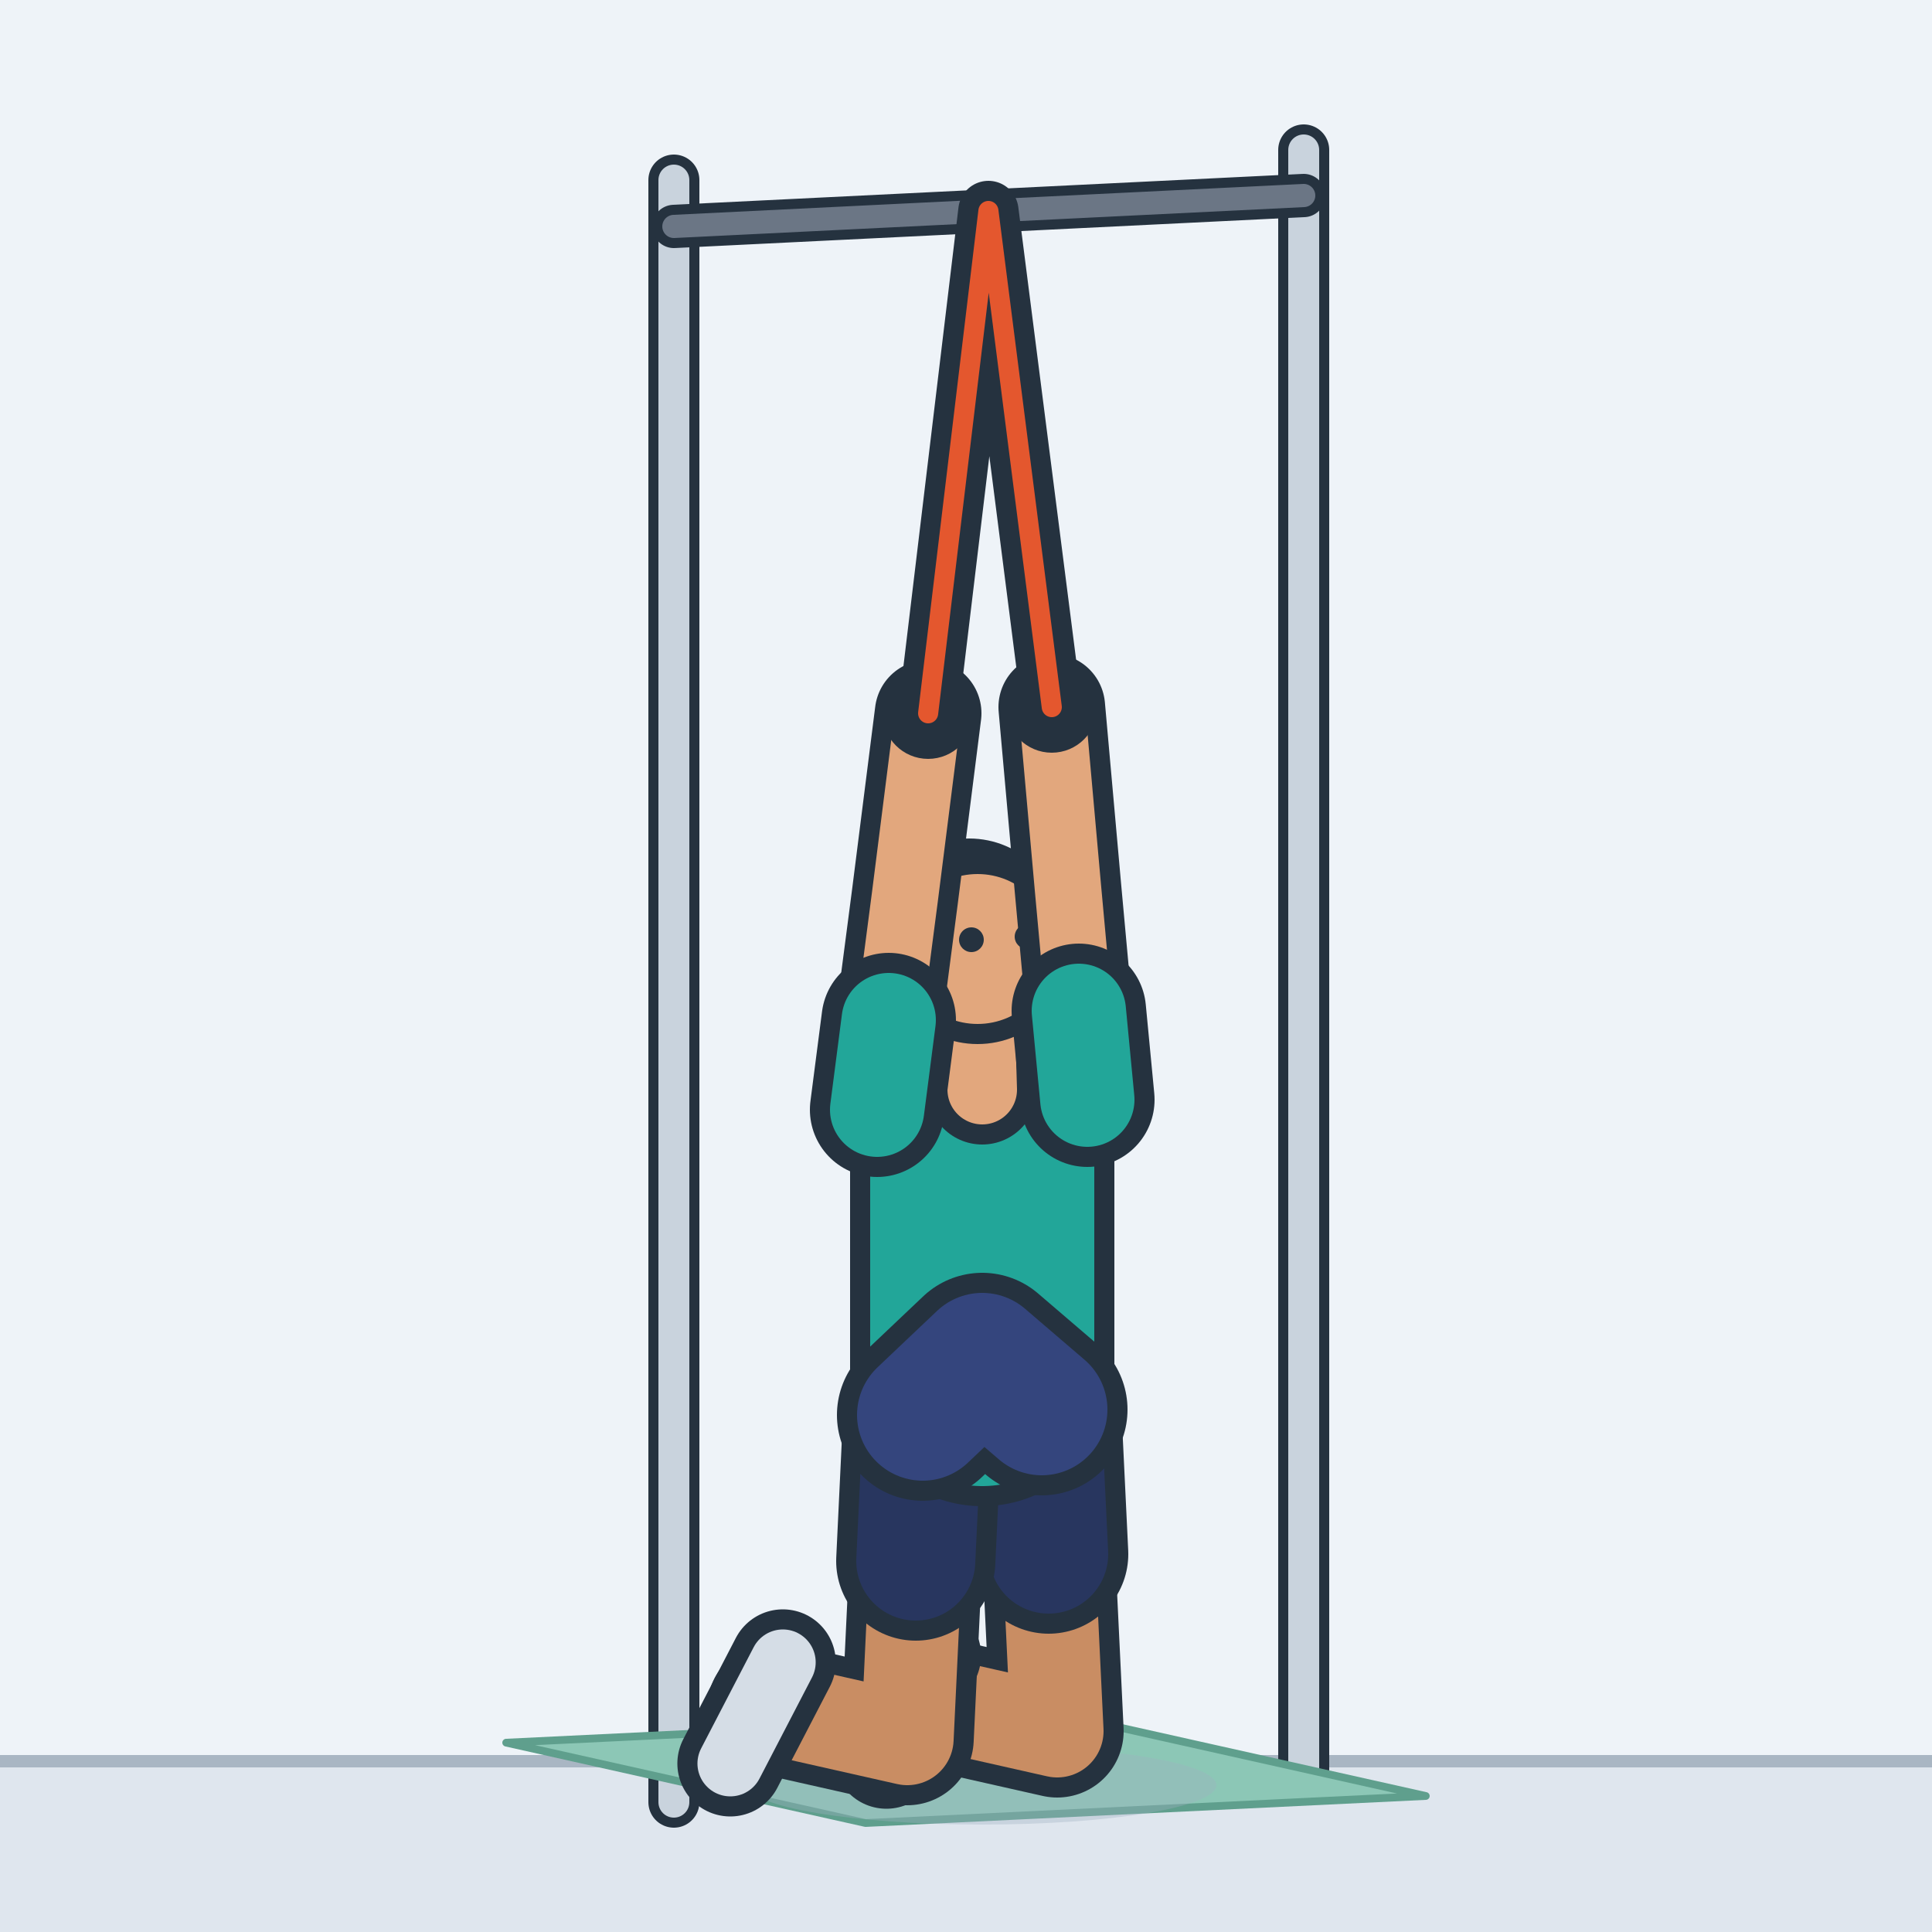
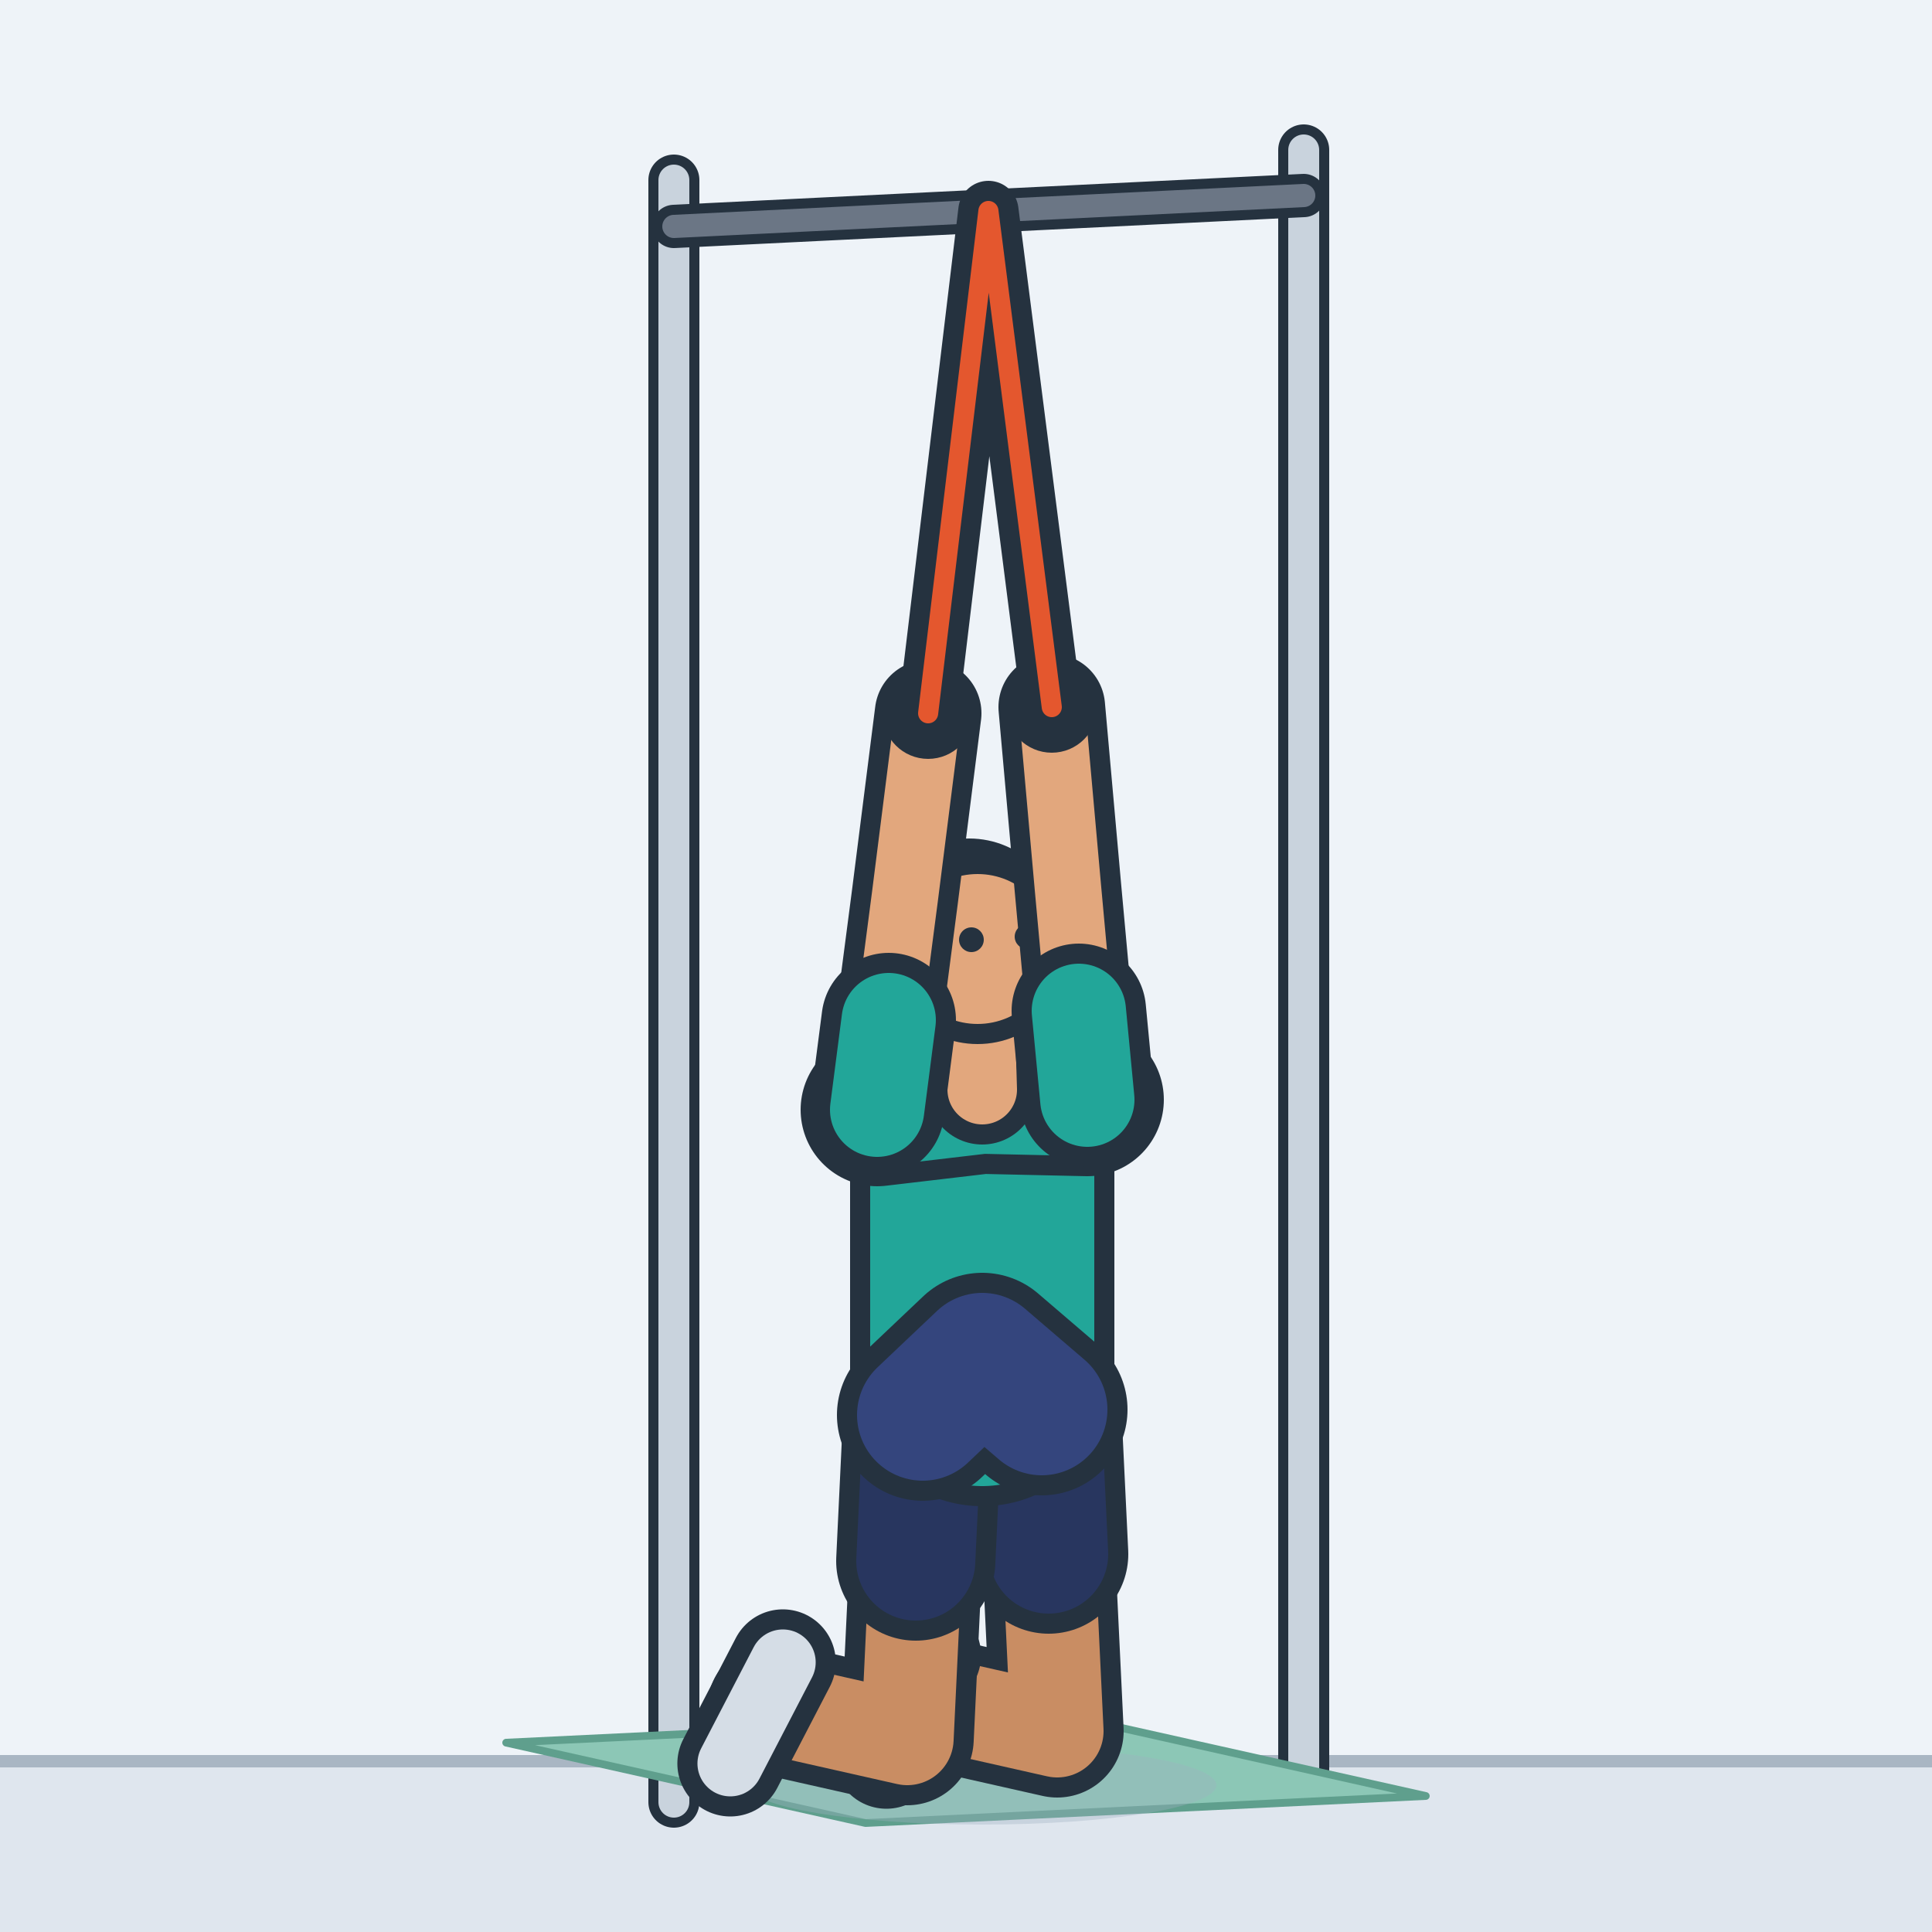
<svg xmlns="http://www.w3.org/2000/svg" width="260" height="260" viewBox="-127.1 -231 250 250" role="img" aria-label="Lat pull-down (band)">
  <style>.s{display:none}@media (prefers-reduced-motion:reduce){.a{display:none}.s{display:inline}}polyline{fill:none;stroke-linecap:round;stroke-linejoin:round}</style>
  <rect x="-127.1" y="-231" width="250" height="250" fill="#eef3f8" />
  <g class="a">
    <rect x="-127.1" y="-3.1" width="250" height="22.1" fill="#dfe6ee" />
    <line x1="-127.1" y1="-3.1" x2="122.9" y2="-3.1" stroke="#a9b6c3" stroke-width="1.6" />
    <line x1="41.6" y1="-1.8" x2="41.6" y2="-211.6" stroke="#25323f" stroke-width="6.6" stroke-linecap="round" />
    <line x1="41.6" y1="-1.8" x2="41.6" y2="-211.6" stroke="#c9d3dd" stroke-width="4" stroke-linecap="round" />
    <line x1="-39.9" y1="2.2" x2="-39.9" y2="-207.7" stroke="#25323f" stroke-width="6.6" stroke-linecap="round" />
    <line x1="-39.9" y1="2.2" x2="-39.9" y2="-207.7" stroke="#c9d3dd" stroke-width="4" stroke-linecap="round" />
    <line x1="41.6" y1="-205.7" x2="-39.9" y2="-201.7" stroke="#25323f" stroke-width="5.6" stroke-linecap="round" />
    <line x1="41.6" y1="-205.7" x2="-39.9" y2="-201.7" stroke="#6b7685" stroke-width="3" stroke-linecap="round" />
    <polygon points="10.9,-9 57.4,1.4 -15.1,4.9 -61.6,-5.5" fill="#8cc7b6" stroke="#5f9f8d" stroke-width="1" stroke-linejoin="round" />
    <ellipse cx="0" cy="0" rx="30.3" ry="5.1" fill="#9fb0c0" opacity="0.35" />
    <defs>
      <polyline id="alegL" points="7.7,-48.6 9.7,-7 -7.6,-10.9" />
      <polyline id="ashortsL" points="7.7,-48.6 8.6,-29.9" />
      <polyline id="afootL" points="-7,-16.8 -12.4,-3.8" />
      <polyline id="alegR" points="-7.7,-47.9 -9.7,-6 -27,-9.9" />
      <polyline id="ashortsR" points="-7.7,-47.9 -8.6,-29" />
      <polyline id="afootR" points="-25.8,-15.9 -32.6,-2.8" />
      <polyline id="atorso" points="0,-53.2 0,-70.1 0,-86" />
      <polyline id="apelvis" points="7.7,-48.6 0,-55.2 -7.7,-47.9" />
+       <polyline id="ayoke" points="13.6,-88.7 0,-89 -13.6,-87.4" />
      <polyline id="aneck" points="0,-90 -0.3,-100" />
      <circle id="ahair" r="10.8" cx="-1.7" cy="-110.4" />
      <circle id="ahead" r="11" cx="-0.6" cy="-108.2" />
      <circle id="aeyeR" r="1.6" cx="-1.4" cy="-109.4" />
      <circle id="aeyeL" r="1.6" cx="5.8" cy="-109.8" />
      <polyline id="aarmL" points="13.6,-88.7 11.1,-116 9,-139.5">
        <animate attributeName="points" dur="2.6s" repeatCount="indefinite" values="13.6,-88.7 11.1,-116 9,-139.5;13.6,-88.7 11.1,-116 9,-139.5;13.6,-88.7 11.1,-116 9,-139.5;13.6,-88.7 11.1,-116 8.9,-139.5;13.6,-88.7 11.1,-116 8.9,-139.5;13.6,-88.7 11.1,-116 8.9,-139.4;13.6,-88.7 11,-116 8.8,-139.4;13.6,-88.7 11,-116 8.8,-139.3;13.6,-88.7 10.9,-115.9 8.7,-139.3;13.6,-88.7 10.9,-115.8 8.5,-139.1;13.6,-88.7 10.7,-115.8 8.3,-139;13.6,-88.7 10.6,-115.6 8,-138.7;13.6,-88.7 10.4,-115.4 7.7,-138.3;13.6,-88.7 10.2,-115.2 7.4,-137.9;13.6,-88.7 14.9,-110.7 7.6,-133.5;13.6,-88.7 16.6,-107.9 7.9,-129.7;13.6,-88.7 17.6,-105.8 8.1,-126.8;13.6,-88.7 18.3,-104.3 8.3,-124.6;13.6,-88.7 18.8,-103.3 8.4,-123.1;13.6,-88.7 19.1,-102.6 8.5,-122.2;13.6,-88.7 19.2,-102.2 8.5,-121.6;13.6,-88.7 19.3,-102 8.6,-121.4;13.6,-88.7 19.3,-102 8.6,-121.3;13.6,-88.7 19.3,-102 8.6,-121.3;13.6,-88.7 19.3,-102 8.6,-121.3;13.6,-88.7 19.3,-102 8.6,-121.3;13.6,-88.7 19.3,-102 8.6,-121.3;13.6,-88.7 19.3,-102 8.6,-121.3;13.6,-88.7 19.3,-102 8.6,-121.3;13.6,-88.7 19.3,-102 8.6,-121.3;13.6,-88.7 19.3,-102 8.6,-121.3;13.6,-88.7 19.3,-102.1 8.6,-121.4;13.6,-88.7 19.2,-102.3 8.5,-121.7;13.6,-88.7 19.1,-102.7 8.5,-122.3;13.6,-88.7 18.8,-103.3 8.4,-123.1;13.6,-88.7 18.4,-104.1 8.3,-124.4;13.6,-88.7 17.9,-105.4 8.1,-126.1;13.6,-88.7 17.1,-107 8,-128.4;13.6,-88.7 16,-109 7.8,-131.2;13.6,-88.7 14.1,-111.7 7.5,-134.8;13.6,-88.7 10.3,-115.2 7.4,-138;13.6,-88.7 10.4,-115.4 7.7,-138.3;13.6,-88.7 10.6,-115.6 8,-138.6;13.6,-88.7 10.7,-115.7 8.2,-138.9;13.6,-88.7 10.8,-115.8 8.4,-139.1;13.6,-88.7 10.9,-115.9 8.6,-139.2;13.6,-88.7 11,-115.9 8.7,-139.3;13.6,-88.7 11,-116 8.8,-139.3;13.6,-88.7 11,-116 8.8,-139.4;13.6,-88.7 11.1,-116 8.9,-139.4;13.6,-88.7 11.1,-116 8.9,-139.4;13.6,-88.7 11.1,-116 8.9,-139.5;13.6,-88.7 11.1,-116 9,-139.5;13.6,-88.7 11.1,-116 9,-139.5;13.6,-88.7 11.1,-116 9,-139.5;13.6,-88.7 11.1,-116 9,-139.5;13.6,-88.7 11.1,-116 9,-139.5;13.6,-88.7 11.1,-116 9,-139.5;13.6,-88.7 11.1,-116 9,-139.5;13.6,-88.7 11.1,-116 9,-139.5;13.6,-88.7 11.1,-116 9,-139.5;13.6,-88.7 11.1,-116 9,-139.5;13.6,-88.7 11.1,-116 9,-139.5;13.6,-88.7 11.1,-116 9,-139.5;13.6,-88.7 11.1,-116 9,-139.5;13.6,-88.7 11.1,-116 9,-139.5" />
      </polyline>
      <polyline id="asleeveL" points="13.6,-88.7 12.5,-100.2">
        <animate attributeName="points" dur="2.6s" repeatCount="indefinite" values="13.6,-88.7 12.5,-100.2;13.6,-88.7 12.5,-100.2;13.6,-88.7 12.5,-100.2;13.6,-88.7 12.5,-100.2;13.6,-88.7 12.5,-100.2;13.6,-88.7 12.5,-100.2;13.6,-88.7 12.5,-100.1;13.6,-88.7 12.5,-100.1;13.6,-88.7 12.5,-100.1;13.6,-88.7 12.4,-100.1;13.6,-88.7 12.4,-100;13.6,-88.7 12.3,-100;13.6,-88.7 12.3,-99.9;13.6,-88.7 12.2,-99.8;13.6,-88.7 14.1,-97.9;13.6,-88.7 14.9,-96.8;13.6,-88.7 15.3,-95.9;13.6,-88.7 15.6,-95.2;13.6,-88.7 15.8,-94.8;13.6,-88.7 15.9,-94.5;13.6,-88.7 16,-94.4;13.6,-88.7 16,-94.3;13.6,-88.7 16,-94.3;13.6,-88.7 16,-94.3;13.6,-88.7 16,-94.3;13.6,-88.7 16,-94.3;13.6,-88.7 16,-94.3;13.6,-88.7 16,-94.3;13.6,-88.7 16,-94.3;13.6,-88.7 16,-94.3;13.6,-88.7 16,-94.3;13.6,-88.7 16,-94.3;13.6,-88.7 16,-94.4;13.6,-88.7 15.9,-94.5;13.6,-88.7 15.8,-94.8;13.6,-88.7 15.6,-95.2;13.6,-88.7 15.4,-95.7;13.6,-88.7 15.1,-96.4;13.6,-88.7 14.6,-97.2;13.6,-88.7 13.8,-98.4;13.6,-88.7 12.2,-99.8;13.6,-88.7 12.3,-99.9;13.6,-88.7 12.3,-100;13.6,-88.7 12.4,-100;13.6,-88.7 12.4,-100.1;13.6,-88.7 12.5,-100.1;13.6,-88.7 12.5,-100.1;13.6,-88.7 12.5,-100.1;13.6,-88.7 12.5,-100.1;13.6,-88.7 12.5,-100.2;13.6,-88.7 12.5,-100.2;13.6,-88.7 12.5,-100.2;13.6,-88.7 12.5,-100.2;13.6,-88.7 12.5,-100.2;13.6,-88.7 12.5,-100.2;13.6,-88.7 12.5,-100.2;13.6,-88.7 12.5,-100.2;13.6,-88.7 12.5,-100.2;13.6,-88.7 12.5,-100.2;13.6,-88.7 12.5,-100.2;13.6,-88.7 12.5,-100.2;13.6,-88.7 12.5,-100.2;13.6,-88.7 12.5,-100.2;13.6,-88.7 12.5,-100.2;13.6,-88.7 12.5,-100.2;13.6,-88.7 12.5,-100.2" />
      </polyline>
      <circle id="ahandL" r="4.6" cx="9" cy="-139.5">
        <animate attributeName="cx" dur="2.6s" repeatCount="indefinite" values="9;9;9;8.9;8.9;8.9;8.8;8.8;8.7;8.5;8.3;8;7.7;7.4;7.6;7.9;8.1;8.3;8.4;8.5;8.5;8.6;8.6;8.6;8.6;8.6;8.6;8.6;8.6;8.6;8.6;8.6;8.5;8.5;8.4;8.3;8.1;8;7.8;7.5;7.4;7.7;8;8.2;8.4;8.6;8.7;8.8;8.8;8.9;8.9;8.9;9;9;9;9;9;9;9;9;9;9;9;9;9;9" />
        <animate attributeName="cy" dur="2.6s" repeatCount="indefinite" values="-139.5;-139.5;-139.5;-139.5;-139.5;-139.4;-139.4;-139.3;-139.3;-139.1;-139;-138.7;-138.3;-137.9;-133.5;-129.7;-126.8;-124.6;-123.1;-122.2;-121.6;-121.4;-121.3;-121.3;-121.3;-121.3;-121.3;-121.3;-121.3;-121.3;-121.3;-121.4;-121.7;-122.3;-123.1;-124.4;-126.1;-128.4;-131.2;-134.8;-138;-138.3;-138.6;-138.9;-139.1;-139.2;-139.3;-139.3;-139.4;-139.4;-139.4;-139.5;-139.5;-139.5;-139.5;-139.5;-139.5;-139.5;-139.5;-139.5;-139.5;-139.5;-139.5;-139.5;-139.5;-139.5" />
      </circle>
      <polyline id="aarmR" points="-13.6,-87.4 -10,-115 -7,-138.7">
        <animate attributeName="points" dur="2.6s" repeatCount="indefinite" values="-13.6,-87.4 -10,-115 -7,-138.7;-13.6,-87.4 -10,-115 -7,-138.7;-13.6,-87.4 -10,-115 -7,-138.7;-13.6,-87.4 -10,-115 -7,-138.7;-13.6,-87.4 -10,-115 -6.9,-138.7;-13.6,-87.4 -9.9,-115 -6.8,-138.7;-13.6,-87.4 -9.8,-115 -6.6,-138.6;-13.6,-87.4 -9.7,-114.9 -6.4,-138.6;-13.6,-87.4 -9.5,-114.9 -6.1,-138.5;-13.6,-87.4 -9.3,-114.9 -5.6,-138.4;-13.6,-87.4 -8.9,-114.8 -5,-138.3;-13.6,-87.4 -8.5,-114.7 -4.1,-138.1;-13.6,-87.4 -7.8,-114.5 -2.9,-137.8;-13.6,-87.4 -7.2,-114.3 -1.7,-137.5;-13.6,-87.4 -3.1,-109.8 -1.6,-133.1;-13.6,-87.4 -1.7,-107 -1.6,-129.3;-13.6,-87.4 -1,-104.9 -1.7,-126.3;-13.6,-87.4 -0.6,-103.4 -1.7,-124.2;-13.6,-87.4 -0.3,-102.3 -1.7,-122.6;-13.6,-87.4 -0.2,-101.6 -1.8,-121.7;-13.6,-87.4 -0.1,-101.2 -1.8,-121.1;-13.6,-87.4 -0.1,-101.1 -1.8,-120.9;-13.6,-87.4 -0.1,-101 -1.8,-120.8;-13.6,-87.4 -0.1,-101 -1.8,-120.8;-13.6,-87.4 -0.1,-101 -1.8,-120.8;-13.6,-87.4 -0.1,-101 -1.8,-120.8;-13.6,-87.4 -0.1,-101 -1.8,-120.8;-13.6,-87.4 -0.1,-101 -1.8,-120.8;-13.6,-87.4 -0.1,-101 -1.8,-120.8;-13.6,-87.4 -0.1,-101 -1.8,-120.8;-13.6,-87.4 -0.1,-101 -1.8,-120.8;-13.6,-87.4 -0.1,-101.1 -1.8,-120.9;-13.6,-87.4 -0.1,-101.3 -1.8,-121.2;-13.6,-87.4 -0.2,-101.7 -1.8,-121.8;-13.6,-87.4 -0.3,-102.3 -1.7,-122.6;-13.6,-87.4 -0.5,-103.2 -1.7,-123.9;-13.6,-87.4 -0.9,-104.4 -1.7,-125.6;-13.6,-87.4 -1.4,-106.1 -1.6,-127.9;-13.6,-87.4 -2.2,-108.1 -1.6,-130.8;-13.6,-87.4 -3.7,-110.9 -1.6,-134.3;-13.6,-87.4 -7.3,-114.4 -1.8,-137.5;-13.6,-87.4 -7.8,-114.5 -2.9,-137.8;-13.6,-87.4 -8.4,-114.7 -3.9,-138.1;-13.6,-87.4 -8.8,-114.8 -4.7,-138.3;-13.6,-87.4 -9.2,-114.8 -5.4,-138.4;-13.6,-87.4 -9.4,-114.9 -5.8,-138.5;-13.6,-87.4 -9.6,-114.9 -6.2,-138.6;-13.6,-87.4 -9.7,-114.9 -6.4,-138.6;-13.6,-87.4 -9.8,-115 -6.6,-138.6;-13.6,-87.4 -9.9,-115 -6.8,-138.7;-13.6,-87.4 -10,-115 -6.9,-138.7;-13.6,-87.4 -10,-115 -6.9,-138.7;-13.6,-87.4 -10,-115 -7,-138.7;-13.6,-87.4 -10,-115 -7,-138.7;-13.6,-87.4 -10,-115 -7,-138.7;-13.6,-87.4 -10,-115 -7,-138.7;-13.6,-87.4 -10,-115 -7,-138.7;-13.6,-87.4 -10,-115 -7,-138.7;-13.6,-87.4 -10,-115 -7,-138.7;-13.6,-87.4 -10,-115 -7,-138.7;-13.6,-87.4 -10,-115 -7,-138.7;-13.6,-87.4 -10,-115 -7,-138.7;-13.6,-87.4 -10,-115 -7,-138.7;-13.6,-87.4 -10,-115 -7,-138.7;-13.6,-87.4 -10,-115 -7,-138.7;-13.6,-87.4 -10,-115 -7,-138.7" />
      </polyline>
      <polyline id="asleeveR" points="-13.6,-87.4 -12.1,-99">
        <animate attributeName="points" dur="2.6s" repeatCount="indefinite" values="-13.6,-87.4 -12.1,-99;-13.6,-87.4 -12.1,-99;-13.6,-87.4 -12.1,-99;-13.6,-87.4 -12.1,-99;-13.6,-87.4 -12.1,-99;-13.6,-87.4 -12.1,-99;-13.6,-87.4 -12,-99;-13.6,-87.4 -12,-98.9;-13.6,-87.4 -11.9,-98.9;-13.6,-87.4 -11.8,-98.9;-13.6,-87.4 -11.6,-98.9;-13.6,-87.4 -11.4,-98.8;-13.6,-87.4 -11.2,-98.8;-13.6,-87.4 -10.9,-98.7;-13.6,-87.4 -9.2,-96.8;-13.6,-87.4 -8.6,-95.6;-13.6,-87.4 -8.3,-94.7;-13.6,-87.4 -8.1,-94.1;-13.6,-87.4 -8,-93.6;-13.6,-87.4 -8,-93.4;-13.6,-87.4 -7.9,-93.2;-13.6,-87.4 -7.9,-93.1;-13.6,-87.4 -7.9,-93.1;-13.6,-87.4 -7.9,-93.1;-13.6,-87.4 -7.9,-93.1;-13.6,-87.4 -7.9,-93.1;-13.6,-87.4 -7.9,-93.1;-13.6,-87.4 -7.9,-93.1;-13.6,-87.4 -7.9,-93.1;-13.6,-87.4 -7.9,-93.1;-13.6,-87.4 -7.9,-93.1;-13.6,-87.4 -7.9,-93.1;-13.6,-87.4 -7.9,-93.2;-13.6,-87.4 -8,-93.4;-13.6,-87.4 -8,-93.6;-13.6,-87.4 -8.1,-94;-13.6,-87.4 -8.2,-94.5;-13.6,-87.4 -8.5,-95.2;-13.6,-87.4 -8.8,-96.1;-13.6,-87.4 -9.4,-97.2;-13.6,-87.4 -10.9,-98.7;-13.6,-87.4 -11.2,-98.8;-13.6,-87.4 -11.4,-98.8;-13.6,-87.4 -11.6,-98.9;-13.6,-87.4 -11.7,-98.9;-13.6,-87.4 -11.8,-98.9;-13.6,-87.4 -11.9,-98.9;-13.6,-87.4 -12,-98.9;-13.6,-87.4 -12,-99;-13.6,-87.4 -12.1,-99;-13.6,-87.4 -12.1,-99;-13.6,-87.4 -12.1,-99;-13.6,-87.4 -12.1,-99;-13.6,-87.4 -12.1,-99;-13.6,-87.4 -12.1,-99;-13.6,-87.4 -12.1,-99;-13.6,-87.4 -12.1,-99;-13.6,-87.4 -12.1,-99;-13.6,-87.4 -12.1,-99;-13.6,-87.4 -12.1,-99;-13.6,-87.4 -12.1,-99;-13.6,-87.4 -12.1,-99;-13.6,-87.4 -12.1,-99;-13.6,-87.4 -12.1,-99;-13.6,-87.4 -12.1,-99;-13.6,-87.4 -12.1,-99" />
      </polyline>
      <circle id="ahandR" r="4.6" cx="-7" cy="-138.7">
        <animate attributeName="cx" dur="2.6s" repeatCount="indefinite" values="-7;-7;-7;-7;-6.9;-6.8;-6.6;-6.4;-6.1;-5.6;-5;-4.1;-2.9;-1.7;-1.6;-1.6;-1.7;-1.7;-1.7;-1.8;-1.8;-1.8;-1.8;-1.8;-1.8;-1.8;-1.8;-1.8;-1.8;-1.8;-1.8;-1.8;-1.8;-1.8;-1.7;-1.7;-1.7;-1.6;-1.6;-1.6;-1.8;-2.9;-3.9;-4.7;-5.4;-5.8;-6.2;-6.4;-6.6;-6.8;-6.9;-6.9;-7;-7;-7;-7;-7;-7;-7;-7;-7;-7;-7;-7;-7;-7" />
        <animate attributeName="cy" dur="2.6s" repeatCount="indefinite" values="-138.7;-138.7;-138.7;-138.7;-138.7;-138.7;-138.6;-138.6;-138.5;-138.4;-138.3;-138.1;-137.8;-137.5;-133.1;-129.3;-126.3;-124.2;-122.6;-121.7;-121.1;-120.9;-120.8;-120.8;-120.8;-120.8;-120.8;-120.8;-120.8;-120.8;-120.8;-120.9;-121.2;-121.8;-122.6;-123.9;-125.6;-127.9;-130.8;-134.3;-137.5;-137.8;-138.1;-138.3;-138.4;-138.5;-138.6;-138.6;-138.6;-138.7;-138.7;-138.7;-138.7;-138.7;-138.7;-138.7;-138.7;-138.7;-138.7;-138.7;-138.7;-138.7;-138.7;-138.7;-138.7;-138.7" />
      </circle>
      <polyline id="aband" points="9,-139.5 0.8,-203.7 -7,-138.7">
        <animate attributeName="points" dur="2.6s" repeatCount="indefinite" values="9,-139.5 0.8,-203.7 -7,-138.7;9,-139.5 0.8,-203.7 -7,-138.7;9,-139.5 0.8,-203.7 -7,-138.7;8.9,-139.5 0.8,-203.7 -7,-138.7;8.9,-139.5 0.8,-203.7 -6.9,-138.7;8.9,-139.4 0.8,-203.7 -6.8,-138.7;8.8,-139.4 0.8,-203.7 -6.6,-138.6;8.8,-139.3 0.8,-203.7 -6.4,-138.6;8.7,-139.3 0.8,-203.7 -6.1,-138.5;8.5,-139.1 0.8,-203.7 -5.6,-138.4;8.3,-139 0.8,-203.7 -5,-138.3;8,-138.7 0.8,-203.7 -4.1,-138.1;7.7,-138.3 0.8,-203.7 -2.9,-137.8;7.4,-137.9 0.8,-203.7 -1.7,-137.5;7.6,-133.5 0.8,-203.7 -1.6,-133.1;7.9,-129.7 0.8,-203.7 -1.6,-129.3;8.1,-126.8 0.8,-203.7 -1.7,-126.3;8.3,-124.6 0.8,-203.7 -1.7,-124.2;8.4,-123.1 0.8,-203.7 -1.7,-122.6;8.5,-122.2 0.8,-203.7 -1.8,-121.7;8.5,-121.6 0.8,-203.7 -1.8,-121.1;8.6,-121.4 0.8,-203.7 -1.8,-120.9;8.6,-121.3 0.8,-203.7 -1.8,-120.8;8.6,-121.3 0.8,-203.7 -1.8,-120.8;8.6,-121.3 0.8,-203.7 -1.8,-120.8;8.6,-121.3 0.8,-203.7 -1.8,-120.8;8.6,-121.3 0.8,-203.7 -1.8,-120.8;8.6,-121.3 0.8,-203.7 -1.8,-120.8;8.6,-121.3 0.8,-203.7 -1.8,-120.8;8.6,-121.3 0.8,-203.7 -1.8,-120.8;8.6,-121.3 0.8,-203.7 -1.8,-120.8;8.6,-121.4 0.8,-203.7 -1.8,-120.9;8.5,-121.7 0.8,-203.7 -1.8,-121.2;8.5,-122.3 0.8,-203.7 -1.8,-121.8;8.4,-123.1 0.8,-203.7 -1.7,-122.6;8.3,-124.4 0.8,-203.7 -1.7,-123.9;8.1,-126.1 0.8,-203.7 -1.7,-125.6;8,-128.4 0.8,-203.7 -1.6,-127.9;7.8,-131.2 0.8,-203.7 -1.6,-130.8;7.5,-134.8 0.8,-203.7 -1.6,-134.3;7.4,-138 0.8,-203.7 -1.8,-137.5;7.7,-138.3 0.8,-203.7 -2.9,-137.8;8,-138.6 0.8,-203.7 -3.9,-138.1;8.2,-138.9 0.8,-203.7 -4.7,-138.3;8.4,-139.1 0.8,-203.7 -5.4,-138.4;8.6,-139.2 0.8,-203.7 -5.8,-138.5;8.7,-139.3 0.8,-203.7 -6.2,-138.6;8.8,-139.3 0.8,-203.7 -6.4,-138.6;8.8,-139.4 0.8,-203.7 -6.6,-138.6;8.9,-139.4 0.8,-203.7 -6.8,-138.7;8.9,-139.4 0.8,-203.7 -6.9,-138.7;8.9,-139.5 0.8,-203.7 -6.9,-138.7;9,-139.5 0.8,-203.7 -7,-138.7;9,-139.5 0.8,-203.7 -7,-138.7;9,-139.5 0.8,-203.7 -7,-138.7;9,-139.5 0.8,-203.7 -7,-138.7;9,-139.5 0.8,-203.7 -7,-138.7;9,-139.5 0.8,-203.7 -7,-138.7;9,-139.5 0.8,-203.7 -7,-138.7;9,-139.5 0.8,-203.7 -7,-138.7;9,-139.5 0.8,-203.7 -7,-138.7;9,-139.5 0.8,-203.7 -7,-138.7;9,-139.5 0.8,-203.7 -7,-138.7;9,-139.5 0.8,-203.7 -7,-138.7;9,-139.5 0.8,-203.7 -7,-138.7;9,-139.5 0.8,-203.7 -7,-138.7" />
      </polyline>
    </defs>
    <use href="#alegL" stroke="#25323f" stroke-width="17.2" />
    <use href="#alegL" stroke="#c98d63" stroke-width="12" />
    <use href="#ashortsL" stroke="#25323f" stroke-width="20.6" />
    <use href="#ashortsL" stroke="#28365f" stroke-width="15.4" />
    <use href="#afootL" stroke="#25323f" stroke-width="13.7" />
    <use href="#afootL" stroke="#d5dde6" stroke-width="8.5" />
    <use href="#alegR" stroke="#25323f" stroke-width="17.2" />
    <use href="#alegR" stroke="#c98d63" stroke-width="12" />
    <use href="#ashortsR" stroke="#25323f" stroke-width="20.6" />
    <use href="#ashortsR" stroke="#28365f" stroke-width="15.4" />
    <use href="#afootR" stroke="#25323f" stroke-width="13.7" />
    <use href="#afootR" stroke="#d5dde6" stroke-width="8.5" />
    <use href="#atorso" stroke="#25323f" stroke-width="34.2" />
    <use href="#atorso" stroke="#22a699" stroke-width="29" />
    <use href="#apelvis" stroke="#25323f" stroke-width="22.2" />
    <use href="#apelvis" stroke="#34457d" stroke-width="17" />
+     <use href="#ayoke" stroke="#25323f" stroke-width="19.8" />
+     <use href="#ayoke" stroke="#22a699" stroke-width="14.6" />
    <use href="#aneck" stroke="#25323f" stroke-width="14.2" />
    <use href="#aneck" stroke="#e2a77d" stroke-width="9" />
    <use href="#ahair" fill="#3a2a22" stroke="#25323f" stroke-width="2.6" />
    <use href="#ahead" fill="#e2a77d" stroke="#25323f" stroke-width="2.6" />
    <use href="#aeyeR" fill="#25323f" />
    <use href="#aeyeL" fill="#25323f" />
    <use href="#aarmL" stroke="#25323f" stroke-width="13.8" />
    <use href="#aarmL" stroke="#e2a77d" stroke-width="8.6" />
    <use href="#asleeveL" stroke="#25323f" stroke-width="17.4" />
    <use href="#asleeveL" stroke="#22a699" stroke-width="12.2" />
    <use href="#ahandL" fill="#e2a77d" stroke="#25323f" stroke-width="2.6" />
    <use href="#aarmR" stroke="#25323f" stroke-width="13.8" />
    <use href="#aarmR" stroke="#e2a77d" stroke-width="8.6" />
    <use href="#asleeveR" stroke="#25323f" stroke-width="17.4" />
    <use href="#asleeveR" stroke="#22a699" stroke-width="12.2" />
    <use href="#ahandR" fill="#e2a77d" stroke="#25323f" stroke-width="2.6" />
    <use href="#aband" stroke="#25323f" stroke-width="7.8" />
    <use href="#aband" stroke="#e4572e" stroke-width="2.6" />
  </g>
  <g class="s">
    <rect x="-127.1" y="-3.1" width="250" height="22.1" fill="#dfe6ee" />
    <line x1="-127.1" y1="-3.1" x2="122.9" y2="-3.1" stroke="#a9b6c3" stroke-width="1.6" />
    <line x1="41.6" y1="-1.8" x2="41.6" y2="-211.6" stroke="#25323f" stroke-width="6.6" stroke-linecap="round" />
    <line x1="41.6" y1="-1.8" x2="41.6" y2="-211.6" stroke="#c9d3dd" stroke-width="4" stroke-linecap="round" />
    <line x1="-39.9" y1="2.2" x2="-39.9" y2="-207.7" stroke="#25323f" stroke-width="6.6" stroke-linecap="round" />
    <line x1="-39.9" y1="2.2" x2="-39.9" y2="-207.7" stroke="#c9d3dd" stroke-width="4" stroke-linecap="round" />
    <line x1="41.6" y1="-205.7" x2="-39.9" y2="-201.7" stroke="#25323f" stroke-width="5.6" stroke-linecap="round" />
    <line x1="41.6" y1="-205.7" x2="-39.9" y2="-201.7" stroke="#6b7685" stroke-width="3" stroke-linecap="round" />
    <polygon points="10.9,-9 57.4,1.4 -15.1,4.9 -61.6,-5.5" fill="#8cc7b6" stroke="#5f9f8d" stroke-width="1" stroke-linejoin="round" />
    <ellipse cx="0" cy="0" rx="30.3" ry="5.1" fill="#9fb0c0" opacity="0.35" />
    <defs>
      <polyline id="slegL" points="7.7,-48.6 9.7,-7 -7.6,-10.9" />
      <polyline id="sshortsL" points="7.7,-48.6 8.6,-29.9" />
      <polyline id="sfootL" points="-7,-16.8 -12.4,-3.8" />
      <polyline id="slegR" points="-7.7,-47.9 -9.7,-6 -27,-9.9" />
      <polyline id="sshortsR" points="-7.7,-47.9 -8.6,-29" />
      <polyline id="sfootR" points="-25.8,-15.9 -32.6,-2.8" />
      <polyline id="storso" points="0,-53.2 0,-70.1 0,-86" />
      <polyline id="spelvis" points="7.7,-48.6 0,-55.2 -7.7,-47.9" />
+       <polyline id="syoke" points="13.6,-88.7 0,-89 -13.6,-87.4" />
      <polyline id="sneck" points="0,-90 -0.3,-100" />
      <circle id="shair" r="10.8" cx="-1.7" cy="-110.4" />
      <circle id="shead" r="11" cx="-0.6" cy="-108.2" />
      <circle id="seyeR" r="1.6" cx="-1.4" cy="-109.4" />
      <circle id="seyeL" r="1.6" cx="5.8" cy="-109.8" />
      <polyline id="sarmL" points="13.6,-88.7 19.3,-102 8.6,-121.3" />
      <polyline id="ssleeveL" points="13.6,-88.7 16,-94.3" />
      <circle id="shandL" r="4.6" cx="8.6" cy="-121.3" />
      <polyline id="sarmR" points="-13.6,-87.4 -0.1,-101 -1.8,-120.8" />
      <polyline id="ssleeveR" points="-13.6,-87.4 -7.9,-93.1" />
      <circle id="shandR" r="4.6" cx="-1.8" cy="-120.8" />
      <polyline id="sband" points="8.6,-121.3 0.8,-203.7 -1.8,-120.8" />
    </defs>
    <use href="#slegL" stroke="#25323f" stroke-width="17.2" />
    <use href="#slegL" stroke="#c98d63" stroke-width="12" />
    <use href="#sshortsL" stroke="#25323f" stroke-width="20.6" />
    <use href="#sshortsL" stroke="#28365f" stroke-width="15.4" />
    <use href="#sfootL" stroke="#25323f" stroke-width="13.7" />
    <use href="#sfootL" stroke="#d5dde6" stroke-width="8.5" />
    <use href="#slegR" stroke="#25323f" stroke-width="17.2" />
    <use href="#slegR" stroke="#c98d63" stroke-width="12" />
    <use href="#sshortsR" stroke="#25323f" stroke-width="20.6" />
    <use href="#sshortsR" stroke="#28365f" stroke-width="15.4" />
    <use href="#sfootR" stroke="#25323f" stroke-width="13.7" />
    <use href="#sfootR" stroke="#d5dde6" stroke-width="8.5" />
    <use href="#storso" stroke="#25323f" stroke-width="34.2" />
    <use href="#storso" stroke="#22a699" stroke-width="29" />
    <use href="#spelvis" stroke="#25323f" stroke-width="22.2" />
    <use href="#spelvis" stroke="#34457d" stroke-width="17" />
+     <use href="#syoke" stroke="#25323f" stroke-width="19.8" />
+     <use href="#syoke" stroke="#22a699" stroke-width="14.6" />
    <use href="#sneck" stroke="#25323f" stroke-width="14.2" />
    <use href="#sneck" stroke="#e2a77d" stroke-width="9" />
    <use href="#shair" fill="#3a2a22" stroke="#25323f" stroke-width="2.6" />
    <use href="#shead" fill="#e2a77d" stroke="#25323f" stroke-width="2.6" />
    <use href="#seyeR" fill="#25323f" />
    <use href="#seyeL" fill="#25323f" />
    <use href="#sarmL" stroke="#25323f" stroke-width="13.8" />
    <use href="#sarmL" stroke="#e2a77d" stroke-width="8.6" />
    <use href="#ssleeveL" stroke="#25323f" stroke-width="17.4" />
    <use href="#ssleeveL" stroke="#22a699" stroke-width="12.2" />
    <use href="#shandL" fill="#e2a77d" stroke="#25323f" stroke-width="2.6" />
    <use href="#sarmR" stroke="#25323f" stroke-width="13.8" />
    <use href="#sarmR" stroke="#e2a77d" stroke-width="8.6" />
    <use href="#ssleeveR" stroke="#25323f" stroke-width="17.4" />
    <use href="#ssleeveR" stroke="#22a699" stroke-width="12.2" />
    <use href="#shandR" fill="#e2a77d" stroke="#25323f" stroke-width="2.6" />
    <use href="#sband" stroke="#25323f" stroke-width="7.8" />
    <use href="#sband" stroke="#e4572e" stroke-width="2.6" />
  </g>
</svg>
